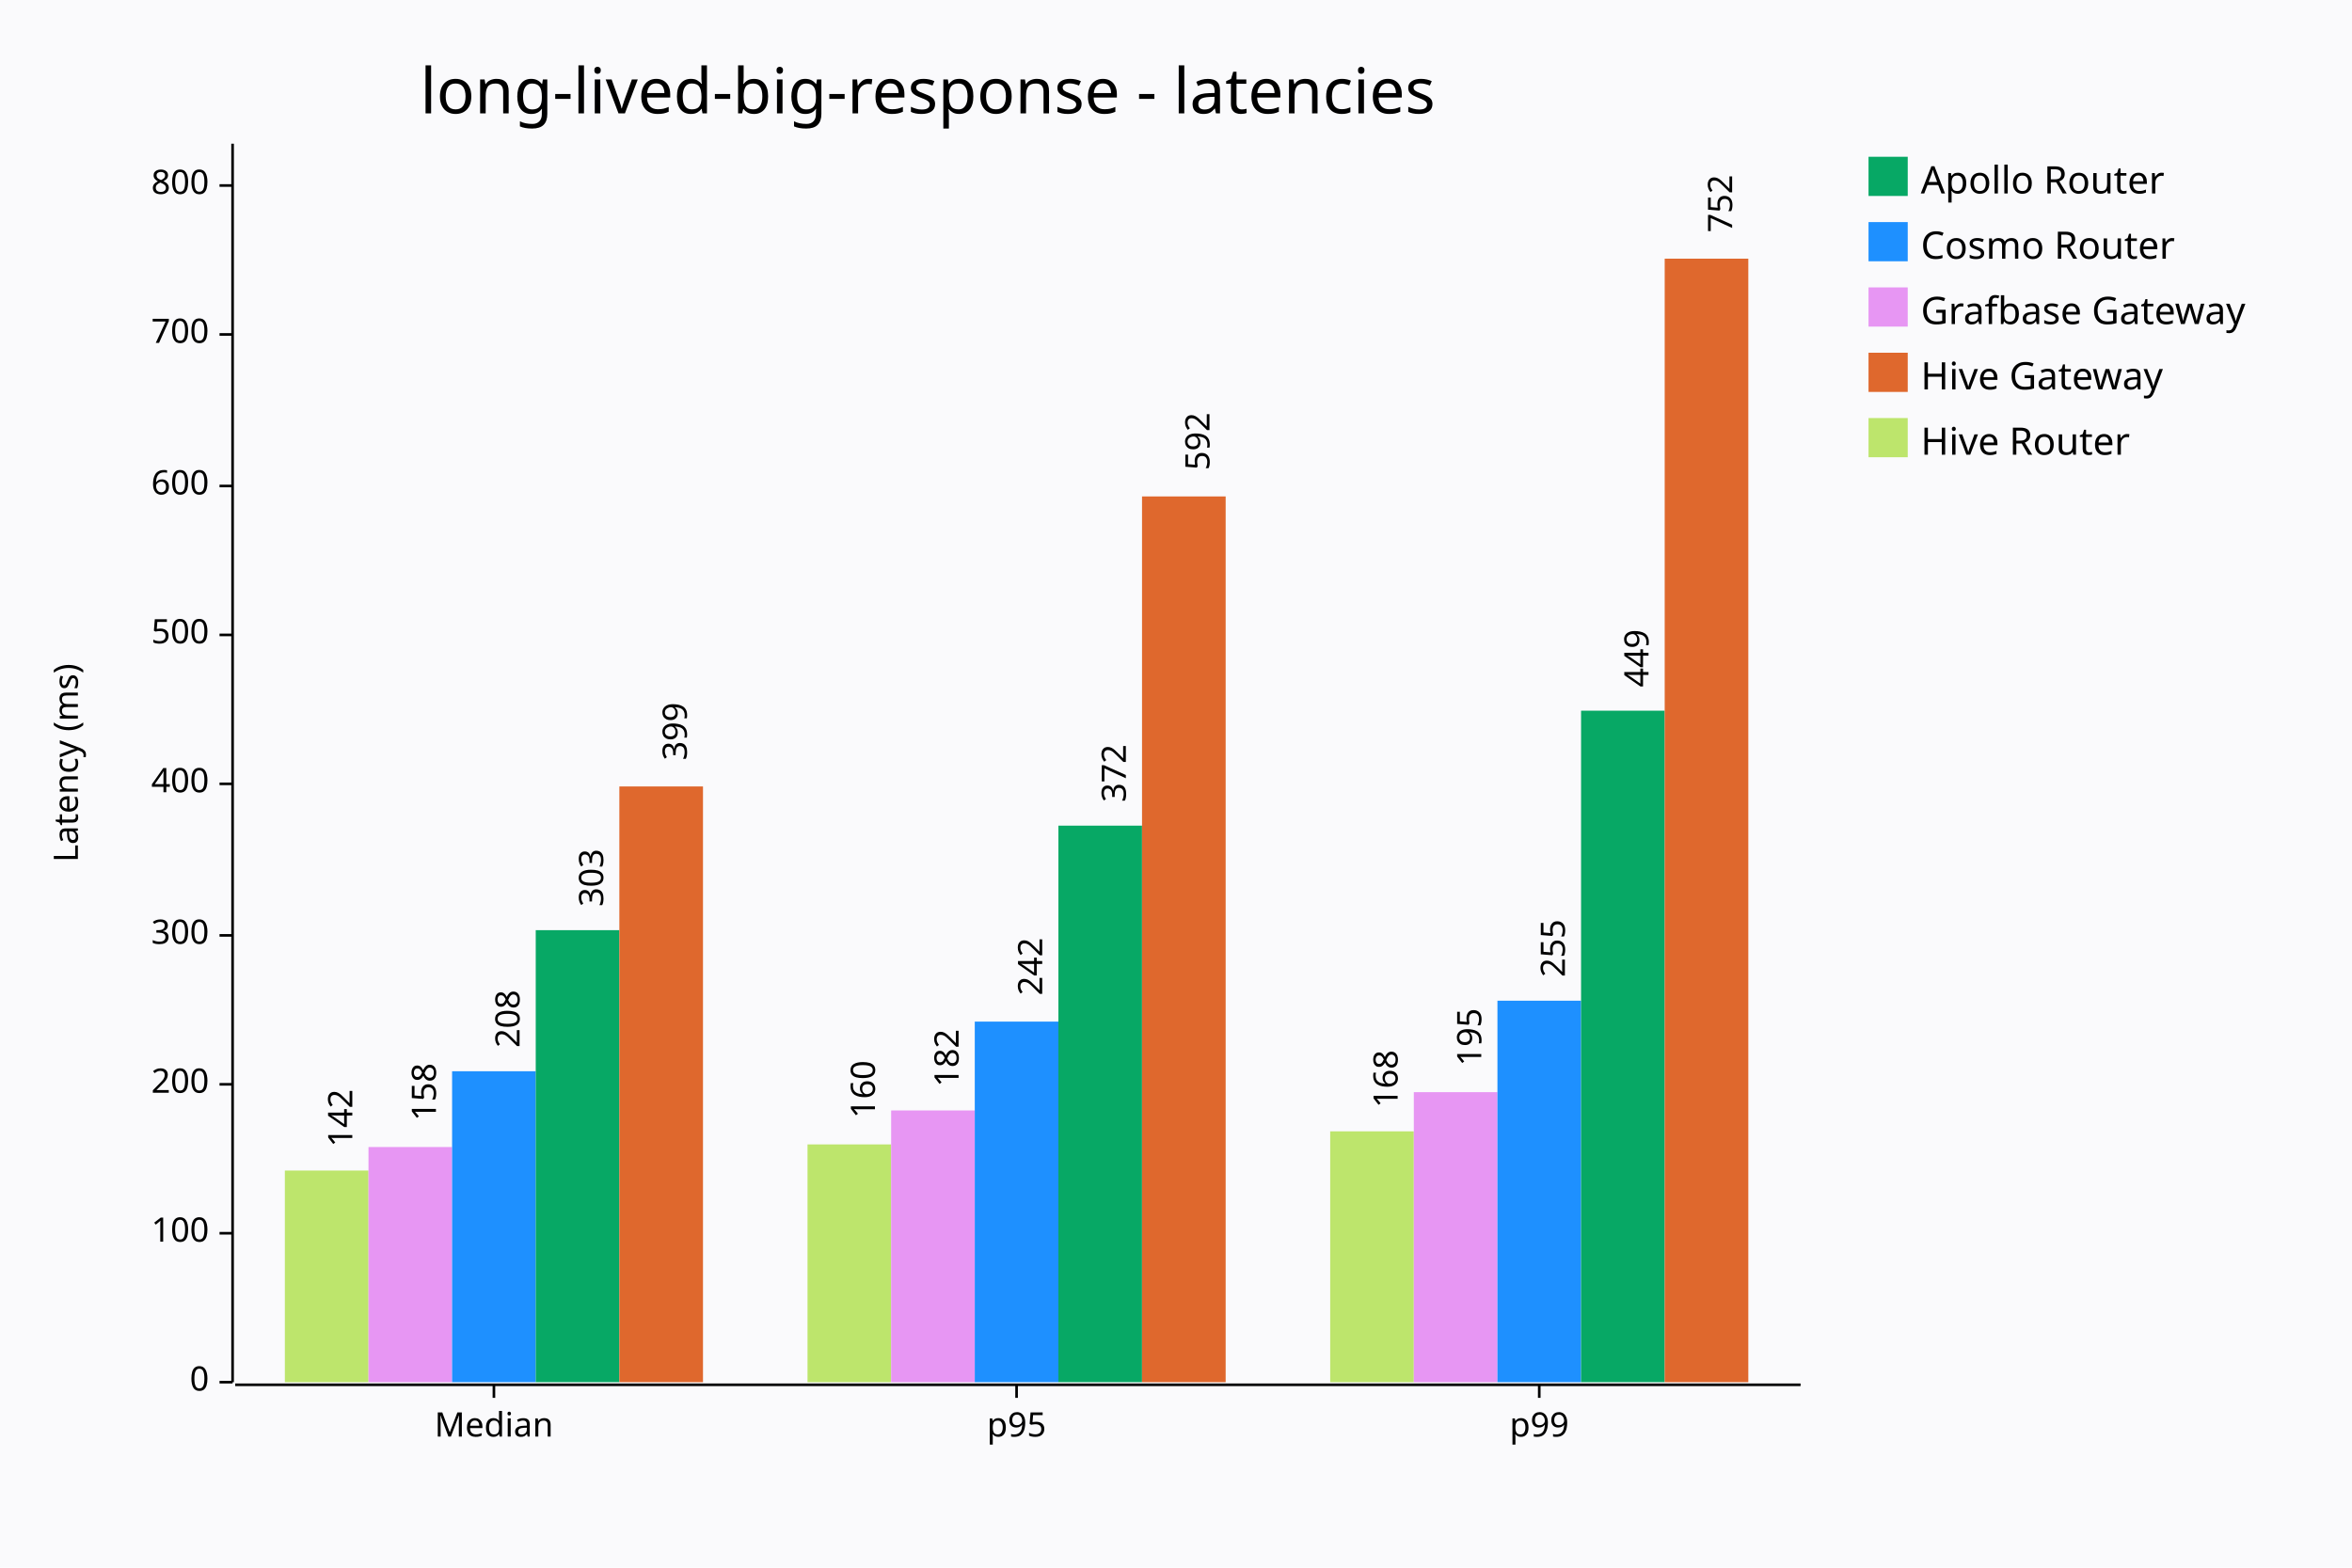
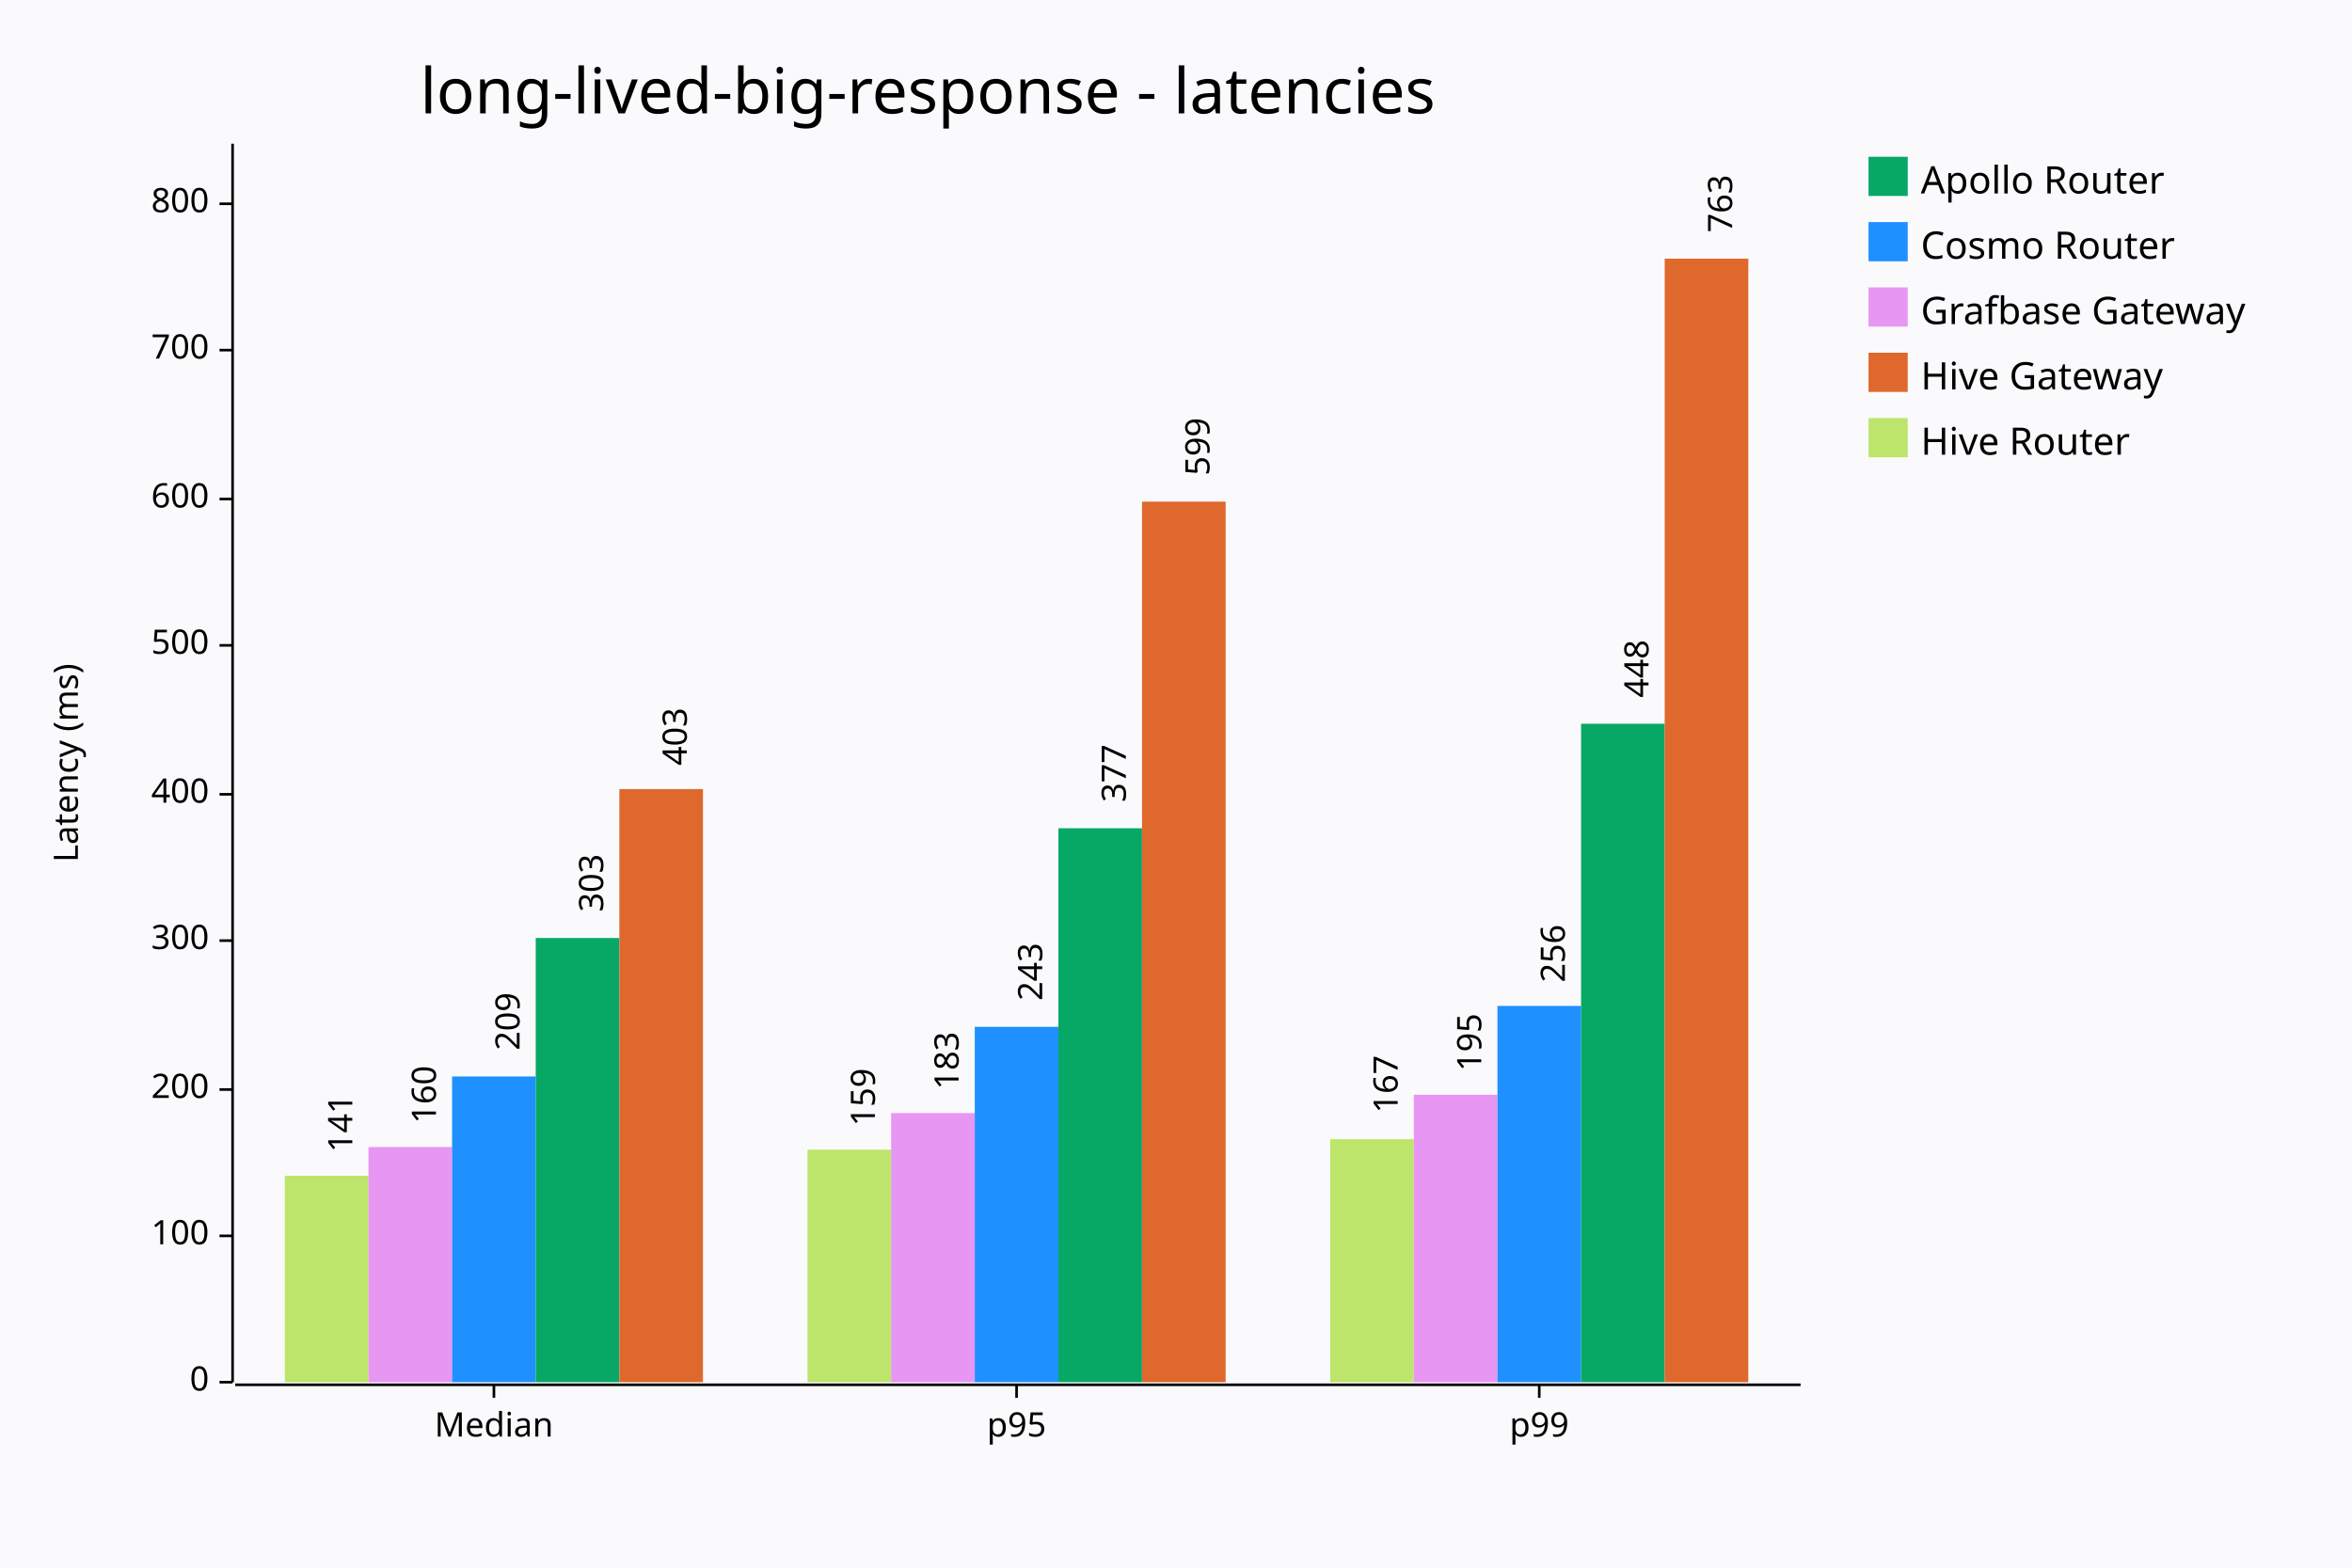
<svg xmlns="http://www.w3.org/2000/svg" width="900" height="600" viewBox="0 0 900 600">
  <rect x="0" y="0" width="900" height="600" opacity="1" fill="#FAFAFC" stroke="none" />
  <text x="355" y="25" dy="0.76em" text-anchor="middle" font-family="sans-serif" font-size="24.194" opacity="1" fill="#000000">
long-lived-big-response - latencies
</text>
  <text x="20" y="292" dy="0.76em" text-anchor="middle" font-family="sans-serif" font-size="12.903" opacity="1" fill="#000000" transform="rotate(270, 20, 292)">
Latency (ms)
</text>
  <polyline fill="none" opacity="1" stroke="#000000" stroke-width="1" points="89,55 89,529 " />
  <text x="80" y="529" dy="0.5ex" text-anchor="end" font-family="sans-serif" font-size="12.903" opacity="1" fill="#000000">
0
</text>
  <polyline fill="none" opacity="1" stroke="#000000" stroke-width="1" points="84,529 89,529 " />
-   <text x="80" y="472" dy="0.5ex" text-anchor="end" font-family="sans-serif" font-size="12.903" opacity="1" fill="#000000">
+   <text x="80" y="473" dy="0.5ex" text-anchor="end" font-family="sans-serif" font-size="12.903" opacity="1" fill="#000000">
100
</text>
-   <polyline fill="none" opacity="1" stroke="#000000" stroke-width="1" points="84,472 89,472 " />
-   <text x="80" y="415" dy="0.5ex" text-anchor="end" font-family="sans-serif" font-size="12.903" opacity="1" fill="#000000">
+   <polyline fill="none" opacity="1" stroke="#000000" stroke-width="1" points="84,473 89,473 " />
+   <text x="80" y="417" dy="0.5ex" text-anchor="end" font-family="sans-serif" font-size="12.903" opacity="1" fill="#000000">
200
</text>
-   <polyline fill="none" opacity="1" stroke="#000000" stroke-width="1" points="84,415 89,415 " />
-   <text x="80" y="358" dy="0.5ex" text-anchor="end" font-family="sans-serif" font-size="12.903" opacity="1" fill="#000000">
+   <polyline fill="none" opacity="1" stroke="#000000" stroke-width="1" points="84,417 89,417 " />
+   <text x="80" y="360" dy="0.5ex" text-anchor="end" font-family="sans-serif" font-size="12.903" opacity="1" fill="#000000">
300
</text>
-   <polyline fill="none" opacity="1" stroke="#000000" stroke-width="1" points="84,358 89,358 " />
-   <text x="80" y="300" dy="0.5ex" text-anchor="end" font-family="sans-serif" font-size="12.903" opacity="1" fill="#000000">
+   <polyline fill="none" opacity="1" stroke="#000000" stroke-width="1" points="84,360 89,360 " />
+   <text x="80" y="304" dy="0.5ex" text-anchor="end" font-family="sans-serif" font-size="12.903" opacity="1" fill="#000000">
400
</text>
-   <polyline fill="none" opacity="1" stroke="#000000" stroke-width="1" points="84,300 89,300 " />
-   <text x="80" y="243" dy="0.5ex" text-anchor="end" font-family="sans-serif" font-size="12.903" opacity="1" fill="#000000">
+   <polyline fill="none" opacity="1" stroke="#000000" stroke-width="1" points="84,304 89,304 " />
+   <text x="80" y="247" dy="0.5ex" text-anchor="end" font-family="sans-serif" font-size="12.903" opacity="1" fill="#000000">
500
</text>
-   <polyline fill="none" opacity="1" stroke="#000000" stroke-width="1" points="84,243 89,243 " />
-   <text x="80" y="186" dy="0.5ex" text-anchor="end" font-family="sans-serif" font-size="12.903" opacity="1" fill="#000000">
+   <polyline fill="none" opacity="1" stroke="#000000" stroke-width="1" points="84,247 89,247 " />
+   <text x="80" y="191" dy="0.5ex" text-anchor="end" font-family="sans-serif" font-size="12.903" opacity="1" fill="#000000">
600
</text>
-   <polyline fill="none" opacity="1" stroke="#000000" stroke-width="1" points="84,186 89,186 " />
-   <text x="80" y="128" dy="0.5ex" text-anchor="end" font-family="sans-serif" font-size="12.903" opacity="1" fill="#000000">
+   <polyline fill="none" opacity="1" stroke="#000000" stroke-width="1" points="84,191 89,191 " />
+   <text x="80" y="134" dy="0.5ex" text-anchor="end" font-family="sans-serif" font-size="12.903" opacity="1" fill="#000000">
700
</text>
-   <polyline fill="none" opacity="1" stroke="#000000" stroke-width="1" points="84,128 89,128 " />
-   <text x="80" y="71" dy="0.5ex" text-anchor="end" font-family="sans-serif" font-size="12.903" opacity="1" fill="#000000">
+   <polyline fill="none" opacity="1" stroke="#000000" stroke-width="1" points="84,134 89,134 " />
+   <text x="80" y="78" dy="0.5ex" text-anchor="end" font-family="sans-serif" font-size="12.903" opacity="1" fill="#000000">
800
</text>
-   <polyline fill="none" opacity="1" stroke="#000000" stroke-width="1" points="84,71 89,71 " />
+   <polyline fill="none" opacity="1" stroke="#000000" stroke-width="1" points="84,78 89,78 " />
  <polyline fill="none" opacity="1" stroke="#000000" stroke-width="1" points="90,530 689,530 " />
  <text x="189" y="540" dy="0.76em" text-anchor="middle" font-family="sans-serif" font-size="12.903" opacity="1" fill="#000000">
Median
</text>
  <polyline fill="none" opacity="1" stroke="#000000" stroke-width="1" points="189,530 189,535 " />
  <text x="389" y="540" dy="0.76em" text-anchor="middle" font-family="sans-serif" font-size="12.903" opacity="1" fill="#000000">
p95
</text>
  <polyline fill="none" opacity="1" stroke="#000000" stroke-width="1" points="389,530 389,535 " />
  <text x="589" y="540" dy="0.76em" text-anchor="middle" font-family="sans-serif" font-size="12.903" opacity="1" fill="#000000">
p99
</text>
  <polyline fill="none" opacity="1" stroke="#000000" stroke-width="1" points="589,530 589,535 " />
-   <rect x="109" y="448" width="32" height="81" opacity="1" fill="#BDE56C" stroke="none" />
-   <rect x="309" y="438" width="32" height="91" opacity="1" fill="#BDE56C" stroke="none" />
-   <rect x="509" y="433" width="32" height="96" opacity="1" fill="#BDE56C" stroke="none" />
-   <text x="125" y="439" dy="0.76em" text-anchor="start" font-family="sans-serif" font-size="12.903" opacity="1" fill="#000000" transform="rotate(270, 125, 439)">
- 142
+   <rect x="109" y="450" width="32" height="79" opacity="1" fill="#BDE56C" stroke="none" />
+   <rect x="309" y="440" width="32" height="89" opacity="1" fill="#BDE56C" stroke="none" />
+   <rect x="509" y="436" width="32" height="93" opacity="1" fill="#BDE56C" stroke="none" />
+   <text x="125" y="441" dy="0.76em" text-anchor="start" font-family="sans-serif" font-size="12.903" opacity="1" fill="#000000" transform="rotate(270, 125, 441)">
+ 141
</text>
-   <text x="325" y="428" dy="0.76em" text-anchor="start" font-family="sans-serif" font-size="12.903" opacity="1" fill="#000000" transform="rotate(270, 325, 428)">
+   <text x="325" y="431" dy="0.76em" text-anchor="start" font-family="sans-serif" font-size="12.903" opacity="1" fill="#000000" transform="rotate(270, 325, 431)">
+ 159
+ </text>
+   <text x="525" y="426" dy="0.76em" text-anchor="start" font-family="sans-serif" font-size="12.903" opacity="1" fill="#000000" transform="rotate(270, 525, 426)">
+ 167
+ </text>
+   <rect x="141" y="439" width="32" height="90" opacity="1" fill="#E796F3" stroke="none" />
+   <rect x="341" y="426" width="32" height="103" opacity="1" fill="#E796F3" stroke="none" />
+   <rect x="541" y="419" width="32" height="110" opacity="1" fill="#E796F3" stroke="none" />
+   <text x="157" y="430" dy="0.76em" text-anchor="start" font-family="sans-serif" font-size="12.903" opacity="1" fill="#000000" transform="rotate(270, 157, 430)">
160
</text>
-   <text x="525" y="424" dy="0.76em" text-anchor="start" font-family="sans-serif" font-size="12.903" opacity="1" fill="#000000" transform="rotate(270, 525, 424)">
- 168
+   <text x="357" y="417" dy="0.76em" text-anchor="start" font-family="sans-serif" font-size="12.903" opacity="1" fill="#000000" transform="rotate(270, 357, 417)">
+ 183
</text>
-   <rect x="141" y="439" width="32" height="90" opacity="1" fill="#E796F3" stroke="none" />
-   <rect x="341" y="425" width="32" height="104" opacity="1" fill="#E796F3" stroke="none" />
-   <rect x="541" y="418" width="32" height="111" opacity="1" fill="#E796F3" stroke="none" />
-   <text x="157" y="429" dy="0.76em" text-anchor="start" font-family="sans-serif" font-size="12.903" opacity="1" fill="#000000" transform="rotate(270, 157, 429)">
- 158
- </text>
-   <text x="357" y="416" dy="0.76em" text-anchor="start" font-family="sans-serif" font-size="12.903" opacity="1" fill="#000000" transform="rotate(270, 357, 416)">
- 182
- </text>
-   <text x="557" y="408" dy="0.76em" text-anchor="start" font-family="sans-serif" font-size="12.903" opacity="1" fill="#000000" transform="rotate(270, 557, 408)">
+   <text x="557" y="410" dy="0.76em" text-anchor="start" font-family="sans-serif" font-size="12.903" opacity="1" fill="#000000" transform="rotate(270, 557, 410)">
195
</text>
-   <rect x="173" y="410" width="32" height="119" opacity="1" fill="#1E90FF" stroke="none" />
-   <rect x="373" y="391" width="32" height="138" opacity="1" fill="#1E90FF" stroke="none" />
-   <rect x="573" y="383" width="32" height="146" opacity="1" fill="#1E90FF" stroke="none" />
-   <text x="189" y="401" dy="0.76em" text-anchor="start" font-family="sans-serif" font-size="12.903" opacity="1" fill="#000000" transform="rotate(270, 189, 401)">
- 208
+   <rect x="173" y="412" width="32" height="117" opacity="1" fill="#1E90FF" stroke="none" />
+   <rect x="373" y="393" width="32" height="136" opacity="1" fill="#1E90FF" stroke="none" />
+   <rect x="573" y="385" width="32" height="144" opacity="1" fill="#1E90FF" stroke="none" />
+   <text x="189" y="402" dy="0.76em" text-anchor="start" font-family="sans-serif" font-size="12.903" opacity="1" fill="#000000" transform="rotate(270, 189, 402)">
+ 209
</text>
-   <text x="389" y="381" dy="0.76em" text-anchor="start" font-family="sans-serif" font-size="12.903" opacity="1" fill="#000000" transform="rotate(270, 389, 381)">
- 242
+   <text x="389" y="383" dy="0.76em" text-anchor="start" font-family="sans-serif" font-size="12.903" opacity="1" fill="#000000" transform="rotate(270, 389, 383)">
+ 243
</text>
-   <text x="589" y="374" dy="0.76em" text-anchor="start" font-family="sans-serif" font-size="12.903" opacity="1" fill="#000000" transform="rotate(270, 589, 374)">
- 255
+   <text x="589" y="376" dy="0.76em" text-anchor="start" font-family="sans-serif" font-size="12.903" opacity="1" fill="#000000" transform="rotate(270, 589, 376)">
+ 256
</text>
-   <rect x="205" y="356" width="32" height="173" opacity="1" fill="#07A865" stroke="none" />
-   <rect x="405" y="316" width="32" height="213" opacity="1" fill="#07A865" stroke="none" />
-   <rect x="605" y="272" width="32" height="257" opacity="1" fill="#07A865" stroke="none" />
-   <text x="221" y="347" dy="0.76em" text-anchor="start" font-family="sans-serif" font-size="12.903" opacity="1" fill="#000000" transform="rotate(270, 221, 347)">
+   <rect x="205" y="359" width="32" height="170" opacity="1" fill="#07A865" stroke="none" />
+   <rect x="405" y="317" width="32" height="212" opacity="1" fill="#07A865" stroke="none" />
+   <rect x="605" y="277" width="32" height="252" opacity="1" fill="#07A865" stroke="none" />
+   <text x="221" y="349" dy="0.76em" text-anchor="start" font-family="sans-serif" font-size="12.903" opacity="1" fill="#000000" transform="rotate(270, 221, 349)">
303
</text>
  <text x="421" y="307" dy="0.76em" text-anchor="start" font-family="sans-serif" font-size="12.903" opacity="1" fill="#000000" transform="rotate(270, 421, 307)">
- 372
+ 377
</text>
-   <text x="621" y="263" dy="0.76em" text-anchor="start" font-family="sans-serif" font-size="12.903" opacity="1" fill="#000000" transform="rotate(270, 621, 263)">
- 449
+   <text x="621" y="267" dy="0.76em" text-anchor="start" font-family="sans-serif" font-size="12.903" opacity="1" fill="#000000" transform="rotate(270, 621, 267)">
+ 448
</text>
-   <rect x="237" y="301" width="32" height="228" opacity="1" fill="#DF682D" stroke="none" />
-   <rect x="437" y="190" width="32" height="339" opacity="1" fill="#DF682D" stroke="none" />
+   <rect x="237" y="302" width="32" height="227" opacity="1" fill="#DF682D" stroke="none" />
+   <rect x="437" y="192" width="32" height="337" opacity="1" fill="#DF682D" stroke="none" />
  <rect x="637" y="99" width="32" height="430" opacity="1" fill="#DF682D" stroke="none" />
-   <text x="253" y="291" dy="0.76em" text-anchor="start" font-family="sans-serif" font-size="12.903" opacity="1" fill="#000000" transform="rotate(270, 253, 291)">
- 399
+   <text x="253" y="293" dy="0.76em" text-anchor="start" font-family="sans-serif" font-size="12.903" opacity="1" fill="#000000" transform="rotate(270, 253, 293)">
+ 403
</text>
-   <text x="453" y="180" dy="0.76em" text-anchor="start" font-family="sans-serif" font-size="12.903" opacity="1" fill="#000000" transform="rotate(270, 453, 180)">
- 592
+   <text x="453" y="182" dy="0.76em" text-anchor="start" font-family="sans-serif" font-size="12.903" opacity="1" fill="#000000" transform="rotate(270, 453, 182)">
+ 599
</text>
  <text x="653" y="89" dy="0.76em" text-anchor="start" font-family="sans-serif" font-size="12.903" opacity="1" fill="#000000" transform="rotate(270, 653, 89)">
- 752
+ 763
</text>
  <rect x="715" y="60" width="15" height="15" opacity="1" fill="#07A865" stroke="none" />
  <text x="735" y="63" dy="0.76em" text-anchor="start" font-family="sans-serif" font-size="14.516" opacity="1" fill="#000000">
Apollo Router
</text>
  <rect x="715" y="85" width="15" height="15" opacity="1" fill="#1E90FF" stroke="none" />
  <text x="735" y="88" dy="0.76em" text-anchor="start" font-family="sans-serif" font-size="14.516" opacity="1" fill="#000000">
Cosmo Router
</text>
  <rect x="715" y="110" width="15" height="15" opacity="1" fill="#E796F3" stroke="none" />
  <text x="735" y="113" dy="0.76em" text-anchor="start" font-family="sans-serif" font-size="14.516" opacity="1" fill="#000000">
Grafbase Gateway
</text>
  <rect x="715" y="135" width="15" height="15" opacity="1" fill="#DF682D" stroke="none" />
  <text x="735" y="138" dy="0.76em" text-anchor="start" font-family="sans-serif" font-size="14.516" opacity="1" fill="#000000">
Hive Gateway
</text>
  <rect x="715" y="160" width="15" height="15" opacity="1" fill="#BDE56C" stroke="none" />
  <text x="735" y="163" dy="0.76em" text-anchor="start" font-family="sans-serif" font-size="14.516" opacity="1" fill="#000000">
Hive Router
</text>
</svg>
